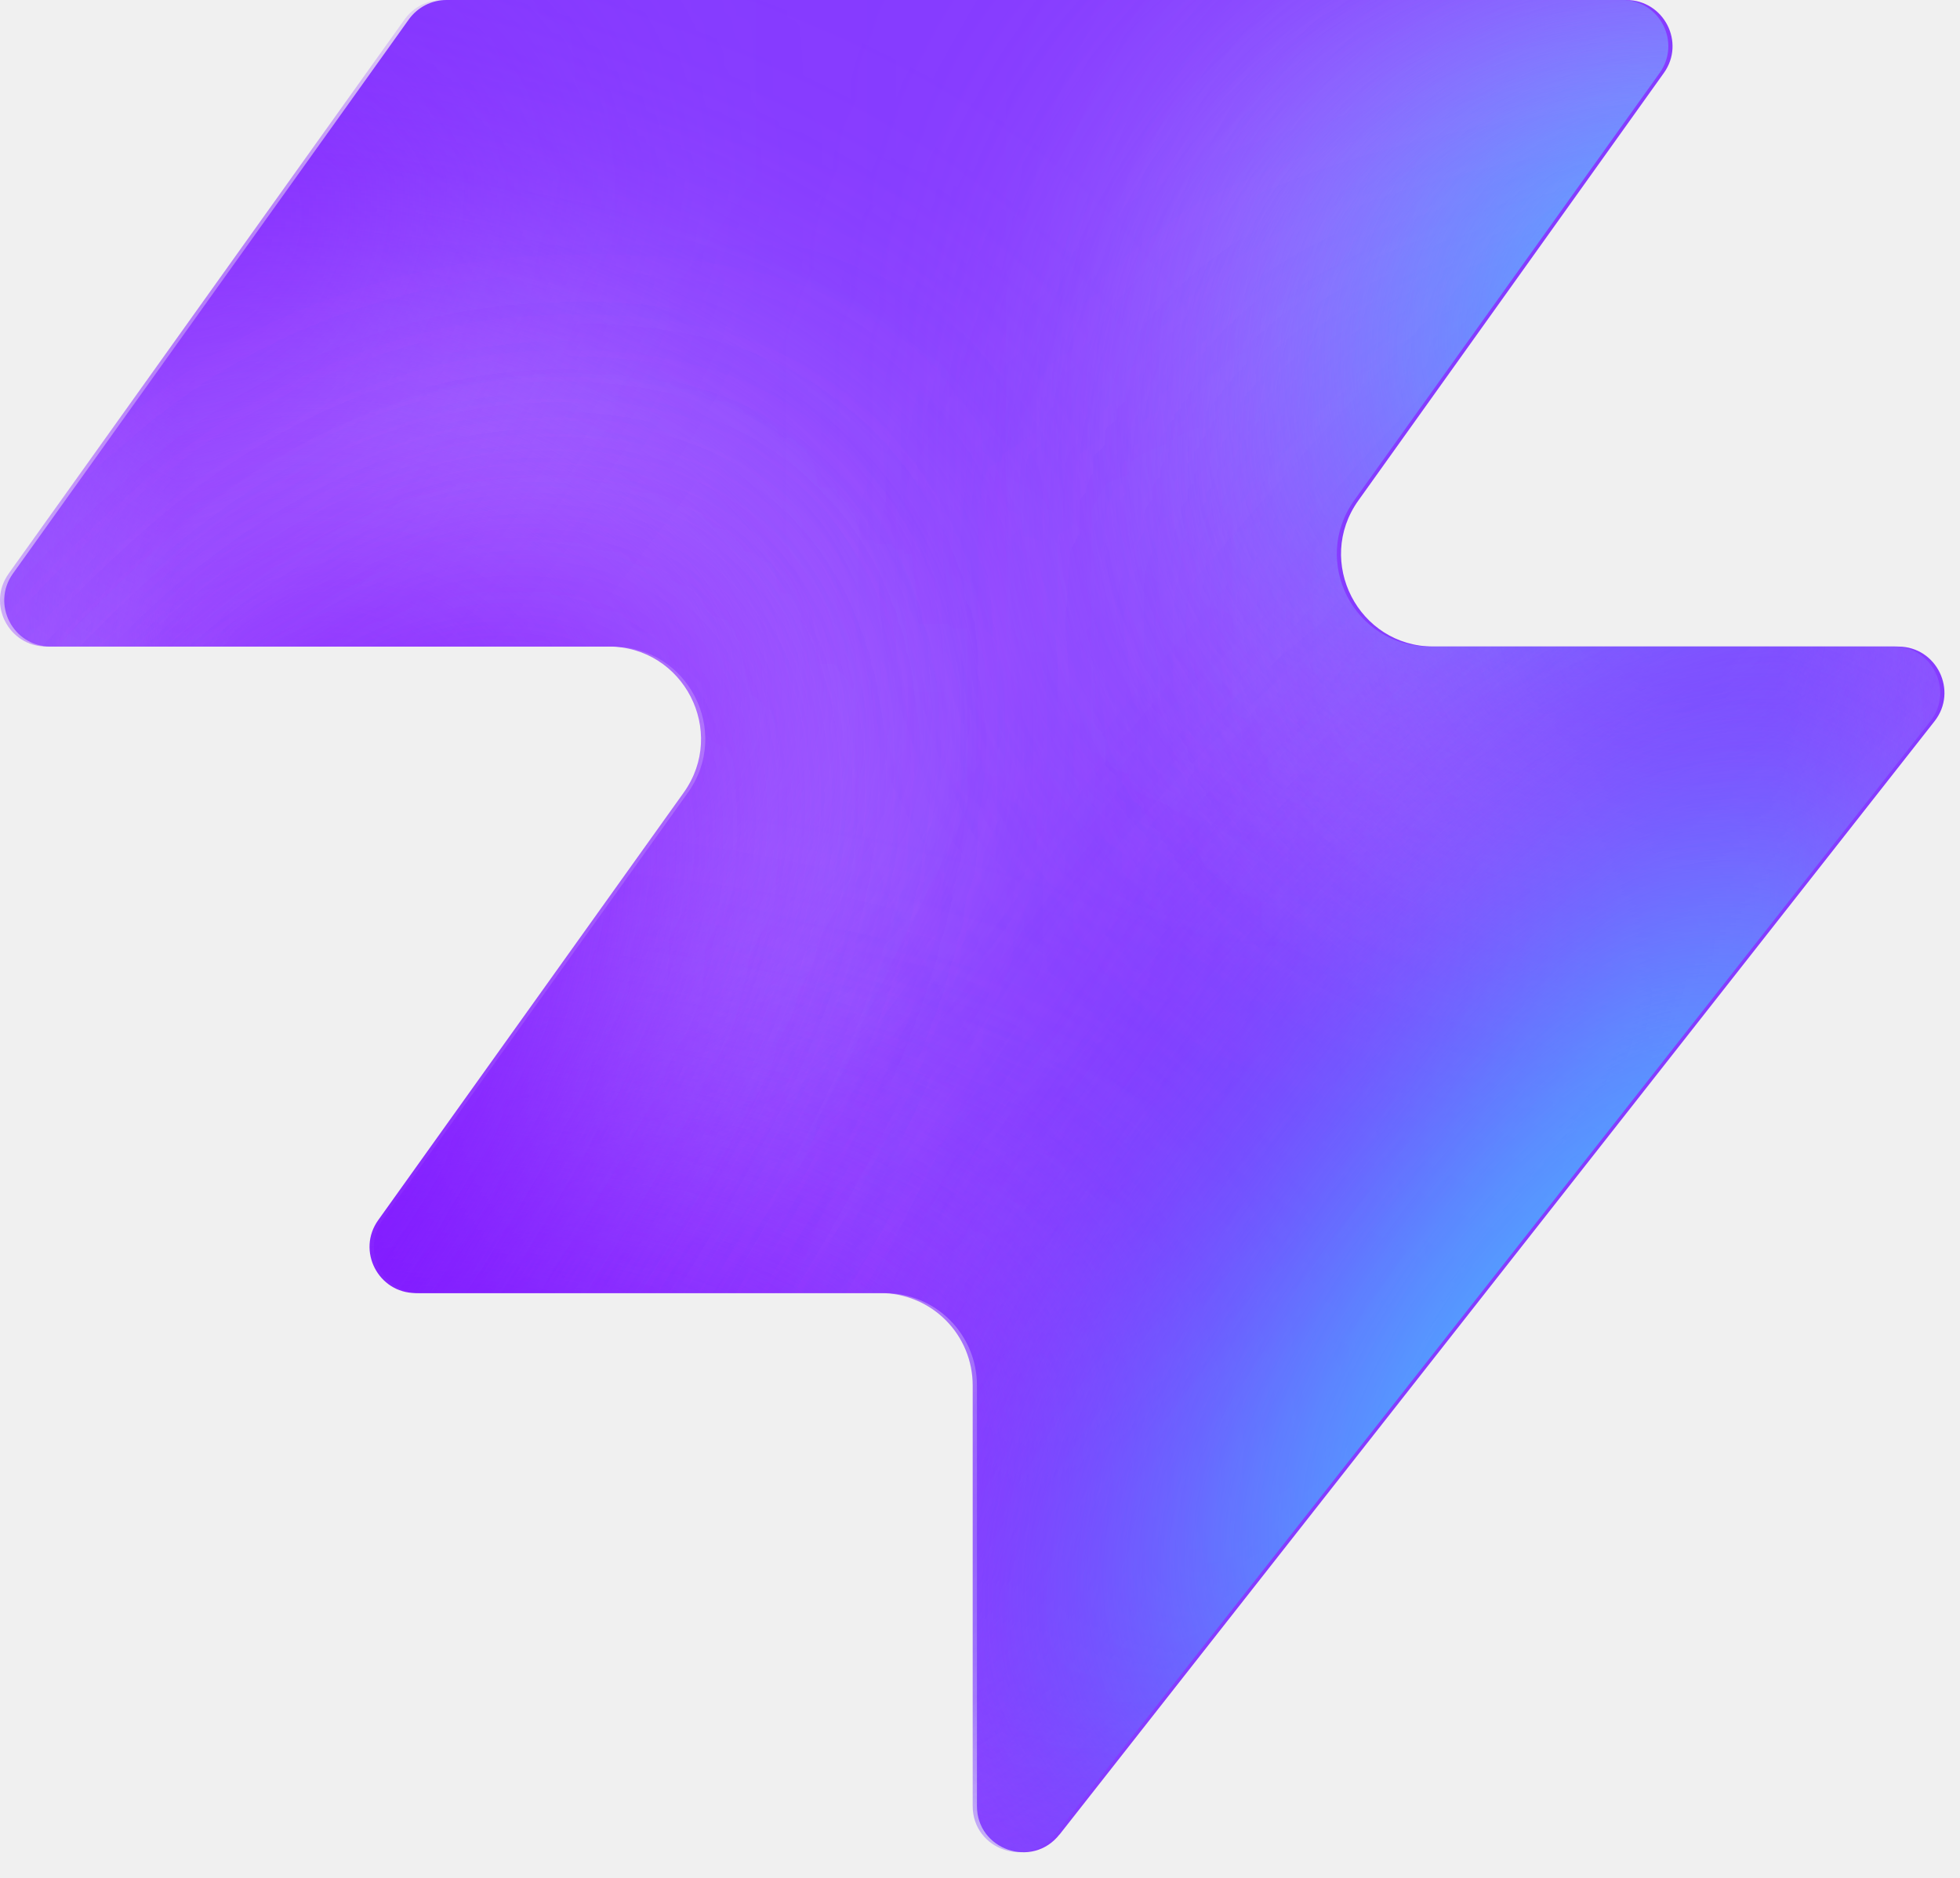
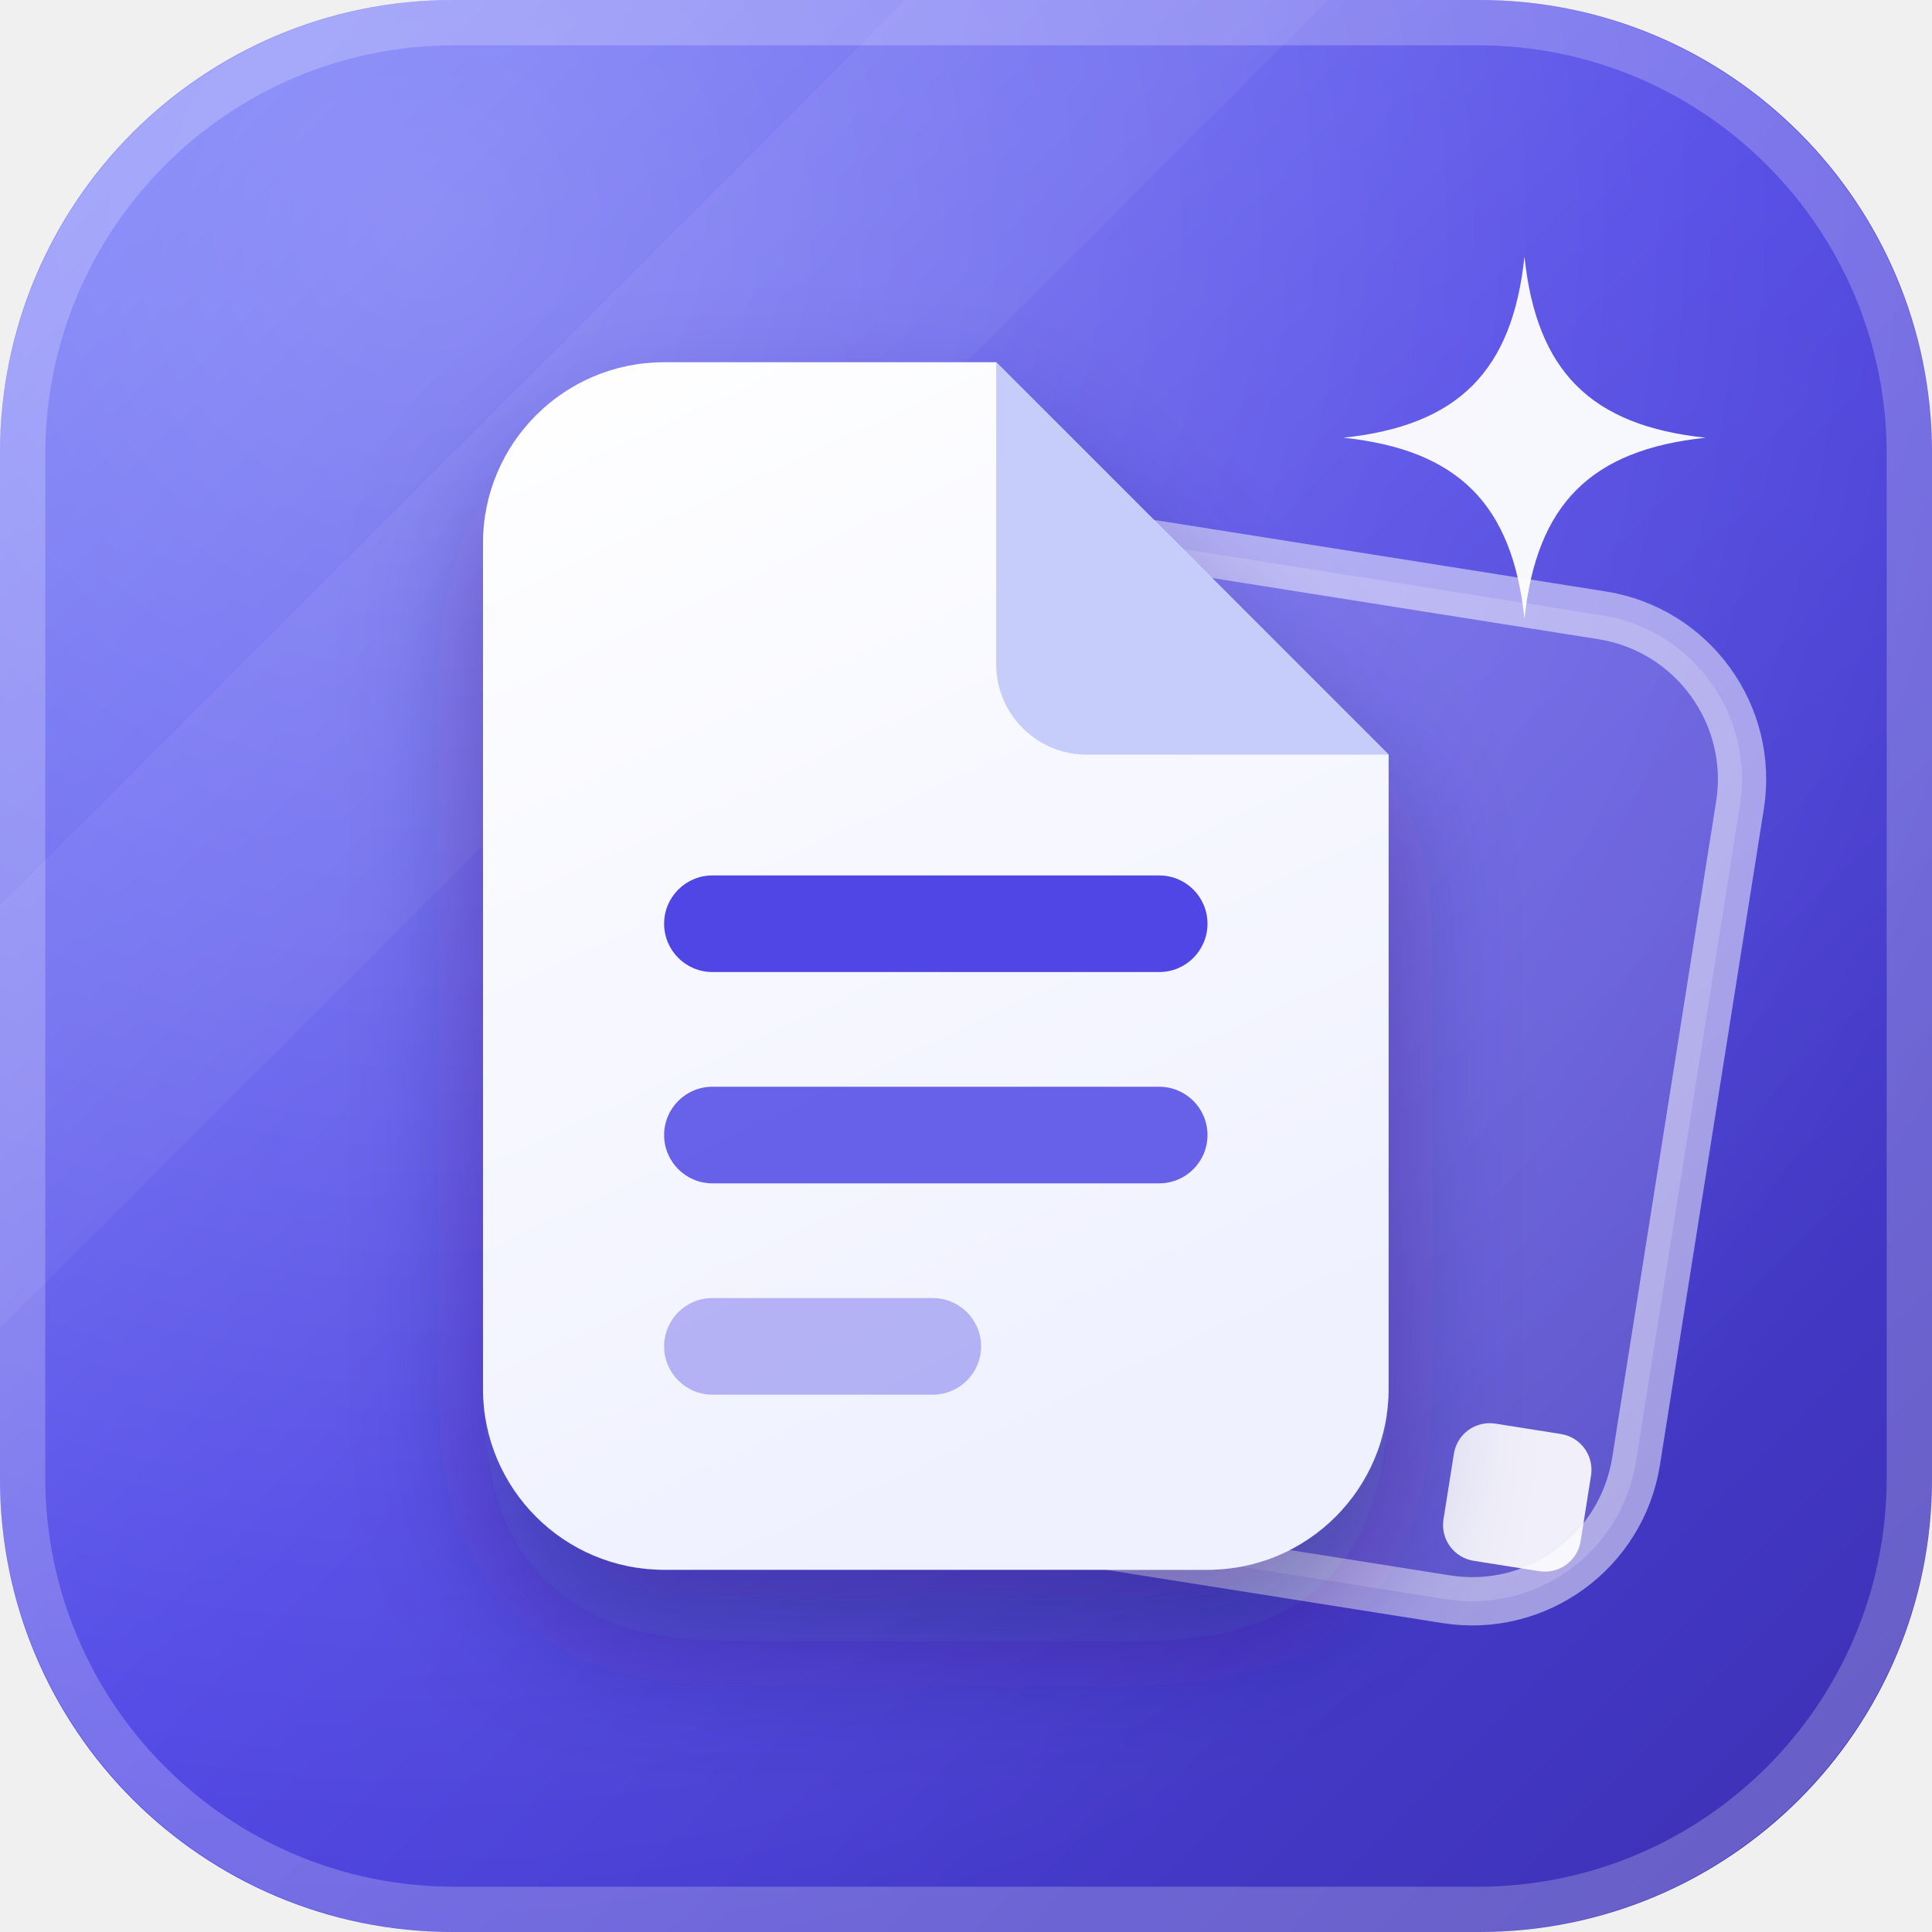
- <svg xmlns="http://www.w3.org/2000/svg" width="48" height="46" fill="none" viewBox="0 0 48 46">
-   <path fill="#863bff" d="M25.946 44.938c-.664.845-2.021.375-2.021-.698V33.937a2.26 2.26 0 0 0-2.262-2.262H10.287c-.92 0-1.456-1.04-.92-1.788l7.48-10.471c1.07-1.497 0-3.578-1.842-3.578H1.237c-.92 0-1.456-1.04-.92-1.788L10.013.474c.214-.297.556-.474.92-.474h28.894c.92 0 1.456 1.04.92 1.788l-7.48 10.471c-1.07 1.498 0 3.579 1.842 3.579h11.377c.943 0 1.473 1.088.89 1.83L25.947 44.94z" style="fill:#863bff;fill:color(display-p3 .525 .23 1);fill-opacity:1" />
-   <mask id="a" width="48" height="46" x="0" y="0" maskUnits="userSpaceOnUse" style="mask-type:alpha">
-     <path fill="#000" d="M25.842 44.938c-.664.844-2.021.375-2.021-.698V33.937a2.26 2.26 0 0 0-2.262-2.262H10.183c-.92 0-1.456-1.04-.92-1.788l7.48-10.471c1.07-1.498 0-3.579-1.842-3.579H1.133c-.92 0-1.456-1.04-.92-1.787L9.91.473c.214-.297.556-.474.92-.474h28.894c.92 0 1.456 1.04.92 1.788l-7.48 10.471c-1.07 1.498 0 3.578 1.842 3.578h11.377c.943 0 1.473 1.088.89 1.832L25.843 44.94z" style="fill:#000;fill-opacity:1" />
-   </mask>
-   <g mask="url(#a)">
-     <g filter="url(#b)">
-       <ellipse cx="5.508" cy="14.704" fill="#ede6ff" rx="5.508" ry="14.704" style="fill:#ede6ff;fill:color(display-p3 .927 .903 1);fill-opacity:1" transform="matrix(.00324 1 1 -.00324 -4.47 31.516)" />
+ <svg xmlns="http://www.w3.org/2000/svg" viewBox="0 0 64 64" width="64" height="64" role="img" aria-label="Open PRD">
+   <defs>
+     <linearGradient id="tile" x1="0" y1="0" x2="1" y2="1">
+       <stop offset="0" stop-color="#7278FA" />
+       <stop offset=".48" stop-color="#4F46E5" />
+       <stop offset="1" stop-color="#3B2FB0" />
+     </linearGradient>
+     <radialGradient id="glow" cx=".22" cy=".12" r=".9">
+       <stop offset="0" stop-color="#FFFFFF" stop-opacity=".26" />
+       <stop offset="1" stop-color="#FFFFFF" stop-opacity="0" />
+     </radialGradient>
+     <linearGradient id="paper" x1="0" y1="0" x2=".35" y2="1">
+       <stop offset="0" stop-color="#FFFFFF" />
+       <stop offset="1" stop-color="#EFF1FF" />
+     </linearGradient>
+     <filter id="shadow" x="-40%" y="-40%" width="180%" height="190%">
+       <feDropShadow dx="0" dy="2.4" stdDeviation="2.2" flood-color="#211A68" flood-opacity=".38" />
+     </filter>
+     <clipPath id="tileClip">
+       <rect width="64" height="64" rx="15" />
+     </clipPath>
+   </defs>
+   <g clip-path="url(#tileClip)">
+     <rect width="64" height="64" fill="url(#tile)" />
+     <rect width="64" height="64" fill="url(#glow)" />
+     <path d="M-10 40 L40 -10 L54 -10 L-10 54 Z" fill="#FFFFFF" opacity=".05" />
+     <g transform="rotate(9 43 36)">
+       <rect x="30" y="19" width="26" height="33" rx="5.5" fill="#FFFFFF" fill-opacity=".16" stroke="#FFFFFF" stroke-opacity=".5" stroke-width="1.6" />
+       <rect x="50" y="46" width="4.6" height="4.6" rx="1.2" fill="#FFFFFF" fill-opacity=".9" />
    </g>
-     <g filter="url(#c)">
-       <ellipse cx="10.399" cy="29.851" fill="#ede6ff" rx="10.399" ry="29.851" style="fill:#ede6ff;fill:color(display-p3 .927 .903 1);fill-opacity:1" transform="matrix(.00324 1 1 -.00324 -39.328 7.883)" />
+     <g filter="url(#shadow)">
+       <path d="M22 12 H33 L46 25 V46 A6 6 0 0 1 40 52 H22 A6 6 0 0 1 16 46 V18 A6 6 0 0 1 22 12 Z" fill="url(#paper)" />
    </g>
-     <g filter="url(#d)">
-       <ellipse cx="5.508" cy="30.487" fill="#7e14ff" rx="5.508" ry="30.487" style="fill:#7e14ff;fill:color(display-p3 .492 .077 1);fill-opacity:1" transform="rotate(89.814 -25.913 -14.639)scale(1 -1)" />
+     <path d="M33 12 L46 25 H36 A3 3 0 0 1 33 22 Z" fill="#C7CDFB" />
+     <g fill="#4F46E5">
+       <rect x="22" y="29" width="18" height="3.2" rx="1.6" />
+       <rect x="22" y="36" width="18" height="3.2" rx="1.6" opacity=".85" />
+       <rect x="22" y="43" width="10.5" height="3.2" rx="1.6" opacity=".38" />
    </g>
-     <g filter="url(#e)">
-       <ellipse cx="5.508" cy="30.599" fill="#7e14ff" rx="5.508" ry="30.599" style="fill:#7e14ff;fill:color(display-p3 .492 .077 1);fill-opacity:1" transform="rotate(89.814 -32.644 -3.334)scale(1 -1)" />
-     </g>
-     <g filter="url(#f)">
-       <ellipse cx="5.508" cy="30.599" fill="#7e14ff" rx="5.508" ry="30.599" style="fill:#7e14ff;fill:color(display-p3 .492 .077 1);fill-opacity:1" transform="matrix(.00324 1 1 -.00324 -34.34 30.47)" />
-     </g>
-     <g filter="url(#g)">
-       <ellipse cx="14.072" cy="22.078" fill="#ede6ff" rx="14.072" ry="22.078" style="fill:#ede6ff;fill:color(display-p3 .927 .903 1);fill-opacity:1" transform="rotate(93.35 24.506 48.493)scale(-1 1)" />
-     </g>
-     <g filter="url(#h)">
-       <ellipse cx="3.47" cy="21.501" fill="#7e14ff" rx="3.47" ry="21.501" style="fill:#7e14ff;fill:color(display-p3 .492 .077 1);fill-opacity:1" transform="rotate(89.009 28.708 47.59)scale(-1 1)" />
-     </g>
-     <g filter="url(#i)">
-       <ellipse cx="3.47" cy="21.501" fill="#7e14ff" rx="3.47" ry="21.501" style="fill:#7e14ff;fill:color(display-p3 .492 .077 1);fill-opacity:1" transform="rotate(89.009 28.708 47.59)scale(-1 1)" />
-     </g>
-     <g filter="url(#j)">
-       <ellipse cx=".387" cy="8.972" fill="#7e14ff" rx="4.407" ry="29.108" style="fill:#7e14ff;fill:color(display-p3 .492 .077 1);fill-opacity:1" transform="rotate(39.51 .387 8.972)" />
-     </g>
-     <g filter="url(#k)">
-       <ellipse cx="47.523" cy="-6.092" fill="#7e14ff" rx="4.407" ry="29.108" style="fill:#7e14ff;fill:color(display-p3 .492 .077 1);fill-opacity:1" transform="rotate(37.892 47.523 -6.092)" />
-     </g>
-     <g filter="url(#l)">
-       <ellipse cx="41.412" cy="6.333" fill="#47bfff" rx="5.971" ry="9.665" style="fill:#47bfff;fill:color(display-p3 .28 .748 1);fill-opacity:1" transform="rotate(37.892 41.412 6.333)" />
-     </g>
-     <g filter="url(#m)">
-       <ellipse cx="-1.879" cy="38.332" fill="#7e14ff" rx="4.407" ry="29.108" style="fill:#7e14ff;fill:color(display-p3 .492 .077 1);fill-opacity:1" transform="rotate(37.892 -1.88 38.332)" />
-     </g>
-     <g filter="url(#n)">
-       <ellipse cx="-1.879" cy="38.332" fill="#7e14ff" rx="4.407" ry="29.108" style="fill:#7e14ff;fill:color(display-p3 .492 .077 1);fill-opacity:1" transform="rotate(37.892 -1.88 38.332)" />
-     </g>
-     <g filter="url(#o)">
-       <ellipse cx="35.651" cy="29.907" fill="#7e14ff" rx="4.407" ry="29.108" style="fill:#7e14ff;fill:color(display-p3 .492 .077 1);fill-opacity:1" transform="rotate(37.892 35.651 29.907)" />
-     </g>
-     <g filter="url(#p)">
-       <ellipse cx="38.418" cy="32.4" fill="#47bfff" rx="5.971" ry="15.297" style="fill:#47bfff;fill:color(display-p3 .28 .748 1);fill-opacity:1" transform="rotate(37.892 38.418 32.4)" />
-     </g>
+     <path d="M50.5 8.5 C50.9 12.3 52.7 14.1 56.5 14.5 C52.7 14.9 50.9 16.7 50.5 20.5              C50.1 16.7 48.3 14.9 44.5 14.5 C48.3 14.1 50.1 12.3 50.5 8.5 Z" fill="#FFFFFF" opacity=".95" />
  </g>
-   <defs>
-     <filter id="b" width="60.045" height="41.654" x="-19.77" y="16.149" color-interpolation-filters="sRGB" filterUnits="userSpaceOnUse">
-       <feFlood flood-opacity="0" result="BackgroundImageFix" />
-       <feBlend in="SourceGraphic" in2="BackgroundImageFix" result="shape" />
-       <feGaussianBlur result="effect1_foregroundBlur_2002_17158" stdDeviation="7.659" />
-     </filter>
-     <filter id="c" width="90.34" height="51.437" x="-54.613" y="-7.533" color-interpolation-filters="sRGB" filterUnits="userSpaceOnUse">
-       <feFlood flood-opacity="0" result="BackgroundImageFix" />
-       <feBlend in="SourceGraphic" in2="BackgroundImageFix" result="shape" />
-       <feGaussianBlur result="effect1_foregroundBlur_2002_17158" stdDeviation="7.659" />
-     </filter>
-     <filter id="d" width="79.355" height="29.4" x="-49.64" y="2.03" color-interpolation-filters="sRGB" filterUnits="userSpaceOnUse">
-       <feFlood flood-opacity="0" result="BackgroundImageFix" />
-       <feBlend in="SourceGraphic" in2="BackgroundImageFix" result="shape" />
-       <feGaussianBlur result="effect1_foregroundBlur_2002_17158" stdDeviation="4.596" />
-     </filter>
-     <filter id="e" width="79.579" height="29.4" x="-45.045" y="20.029" color-interpolation-filters="sRGB" filterUnits="userSpaceOnUse">
-       <feFlood flood-opacity="0" result="BackgroundImageFix" />
-       <feBlend in="SourceGraphic" in2="BackgroundImageFix" result="shape" />
-       <feGaussianBlur result="effect1_foregroundBlur_2002_17158" stdDeviation="4.596" />
-     </filter>
-     <filter id="f" width="79.579" height="29.4" x="-43.513" y="21.178" color-interpolation-filters="sRGB" filterUnits="userSpaceOnUse">
-       <feFlood flood-opacity="0" result="BackgroundImageFix" />
-       <feBlend in="SourceGraphic" in2="BackgroundImageFix" result="shape" />
-       <feGaussianBlur result="effect1_foregroundBlur_2002_17158" stdDeviation="4.596" />
-     </filter>
-     <filter id="g" width="74.749" height="58.852" x="15.756" y="-17.901" color-interpolation-filters="sRGB" filterUnits="userSpaceOnUse">
-       <feFlood flood-opacity="0" result="BackgroundImageFix" />
-       <feBlend in="SourceGraphic" in2="BackgroundImageFix" result="shape" />
-       <feGaussianBlur result="effect1_foregroundBlur_2002_17158" stdDeviation="7.659" />
-     </filter>
-     <filter id="h" width="61.377" height="25.362" x="23.548" y="2.284" color-interpolation-filters="sRGB" filterUnits="userSpaceOnUse">
-       <feFlood flood-opacity="0" result="BackgroundImageFix" />
-       <feBlend in="SourceGraphic" in2="BackgroundImageFix" result="shape" />
-       <feGaussianBlur result="effect1_foregroundBlur_2002_17158" stdDeviation="4.596" />
-     </filter>
-     <filter id="i" width="61.377" height="25.362" x="23.548" y="2.284" color-interpolation-filters="sRGB" filterUnits="userSpaceOnUse">
-       <feFlood flood-opacity="0" result="BackgroundImageFix" />
-       <feBlend in="SourceGraphic" in2="BackgroundImageFix" result="shape" />
-       <feGaussianBlur result="effect1_foregroundBlur_2002_17158" stdDeviation="4.596" />
-     </filter>
-     <filter id="j" width="56.045" height="63.649" x="-27.636" y="-22.853" color-interpolation-filters="sRGB" filterUnits="userSpaceOnUse">
-       <feFlood flood-opacity="0" result="BackgroundImageFix" />
-       <feBlend in="SourceGraphic" in2="BackgroundImageFix" result="shape" />
-       <feGaussianBlur result="effect1_foregroundBlur_2002_17158" stdDeviation="4.596" />
-     </filter>
-     <filter id="k" width="54.814" height="64.646" x="20.116" y="-38.415" color-interpolation-filters="sRGB" filterUnits="userSpaceOnUse">
-       <feFlood flood-opacity="0" result="BackgroundImageFix" />
-       <feBlend in="SourceGraphic" in2="BackgroundImageFix" result="shape" />
-       <feGaussianBlur result="effect1_foregroundBlur_2002_17158" stdDeviation="4.596" />
-     </filter>
-     <filter id="l" width="33.541" height="35.313" x="24.641" y="-11.323" color-interpolation-filters="sRGB" filterUnits="userSpaceOnUse">
-       <feFlood flood-opacity="0" result="BackgroundImageFix" />
-       <feBlend in="SourceGraphic" in2="BackgroundImageFix" result="shape" />
-       <feGaussianBlur result="effect1_foregroundBlur_2002_17158" stdDeviation="4.596" />
-     </filter>
-     <filter id="m" width="54.814" height="64.646" x="-29.286" y="6.009" color-interpolation-filters="sRGB" filterUnits="userSpaceOnUse">
-       <feFlood flood-opacity="0" result="BackgroundImageFix" />
-       <feBlend in="SourceGraphic" in2="BackgroundImageFix" result="shape" />
-       <feGaussianBlur result="effect1_foregroundBlur_2002_17158" stdDeviation="4.596" />
-     </filter>
-     <filter id="n" width="54.814" height="64.646" x="-29.286" y="6.009" color-interpolation-filters="sRGB" filterUnits="userSpaceOnUse">
-       <feFlood flood-opacity="0" result="BackgroundImageFix" />
-       <feBlend in="SourceGraphic" in2="BackgroundImageFix" result="shape" />
-       <feGaussianBlur result="effect1_foregroundBlur_2002_17158" stdDeviation="4.596" />
-     </filter>
-     <filter id="o" width="54.814" height="64.646" x="8.244" y="-2.416" color-interpolation-filters="sRGB" filterUnits="userSpaceOnUse">
-       <feFlood flood-opacity="0" result="BackgroundImageFix" />
-       <feBlend in="SourceGraphic" in2="BackgroundImageFix" result="shape" />
-       <feGaussianBlur result="effect1_foregroundBlur_2002_17158" stdDeviation="4.596" />
-     </filter>
-     <filter id="p" width="39.409" height="43.623" x="18.713" y="10.588" color-interpolation-filters="sRGB" filterUnits="userSpaceOnUse">
-       <feFlood flood-opacity="0" result="BackgroundImageFix" />
-       <feBlend in="SourceGraphic" in2="BackgroundImageFix" result="shape" />
-       <feGaussianBlur result="effect1_foregroundBlur_2002_17158" stdDeviation="4.596" />
-     </filter>
-   </defs>
+   <rect x=".75" y=".75" width="62.5" height="62.5" rx="14.3" fill="none" stroke="#FFFFFF" stroke-opacity=".22" stroke-width="1.5" />
</svg>
